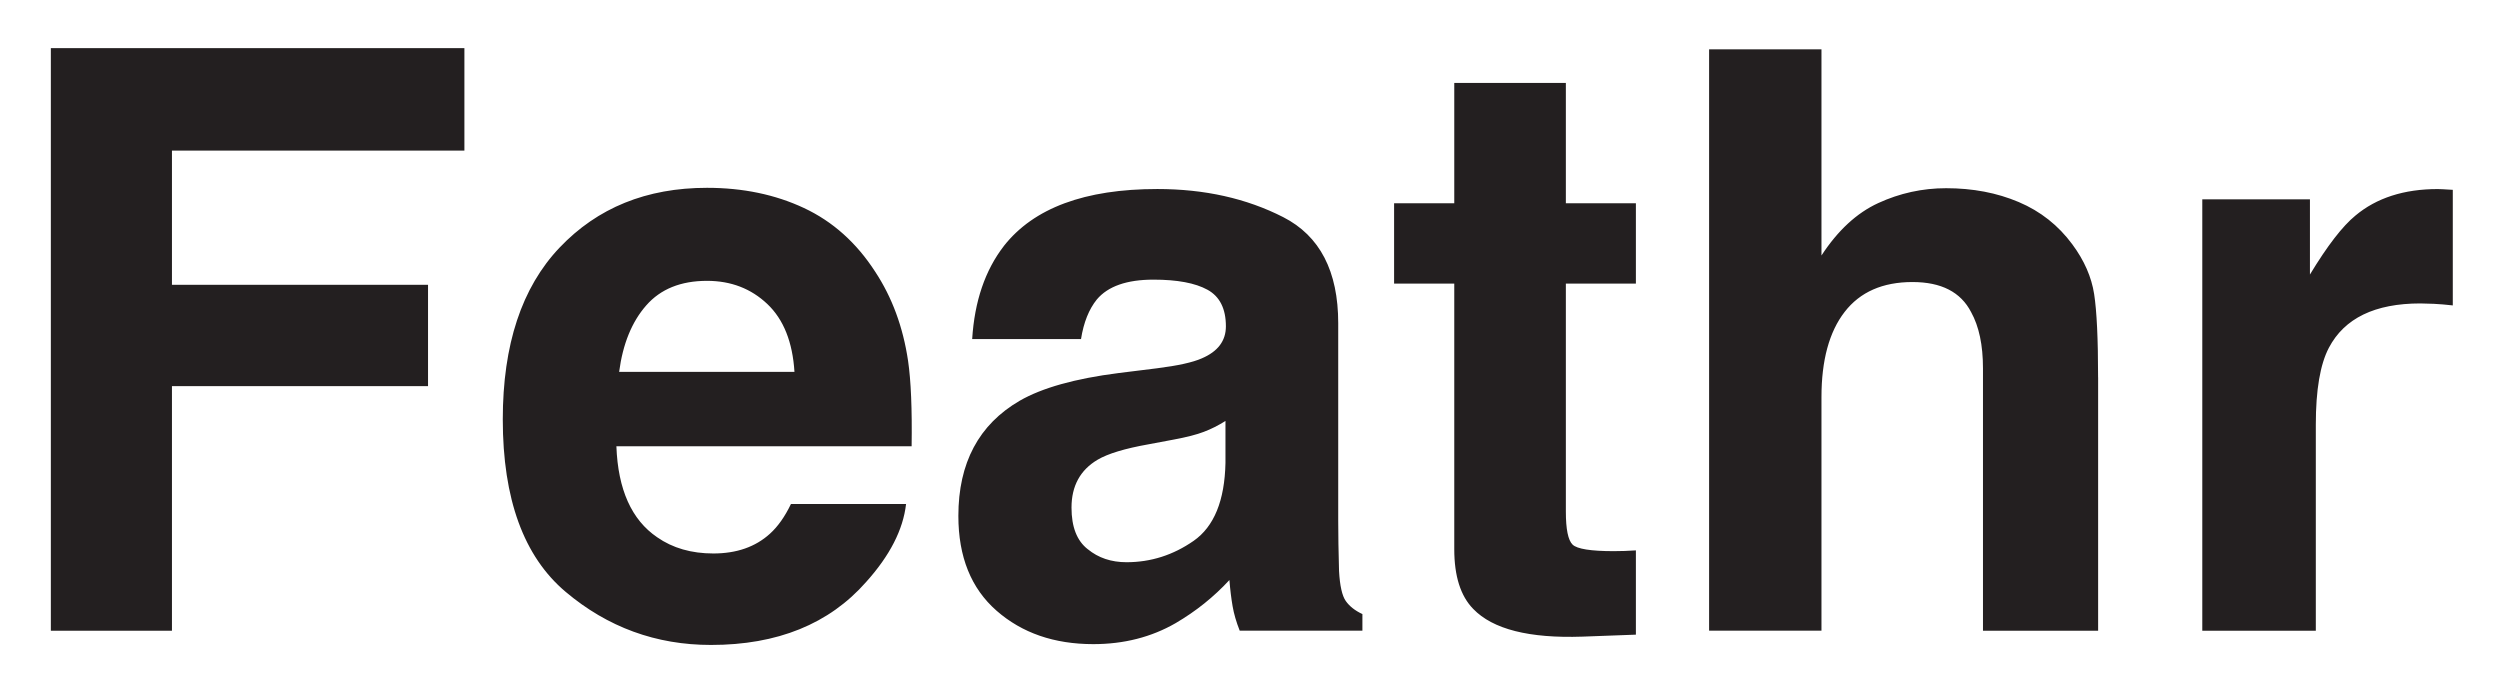
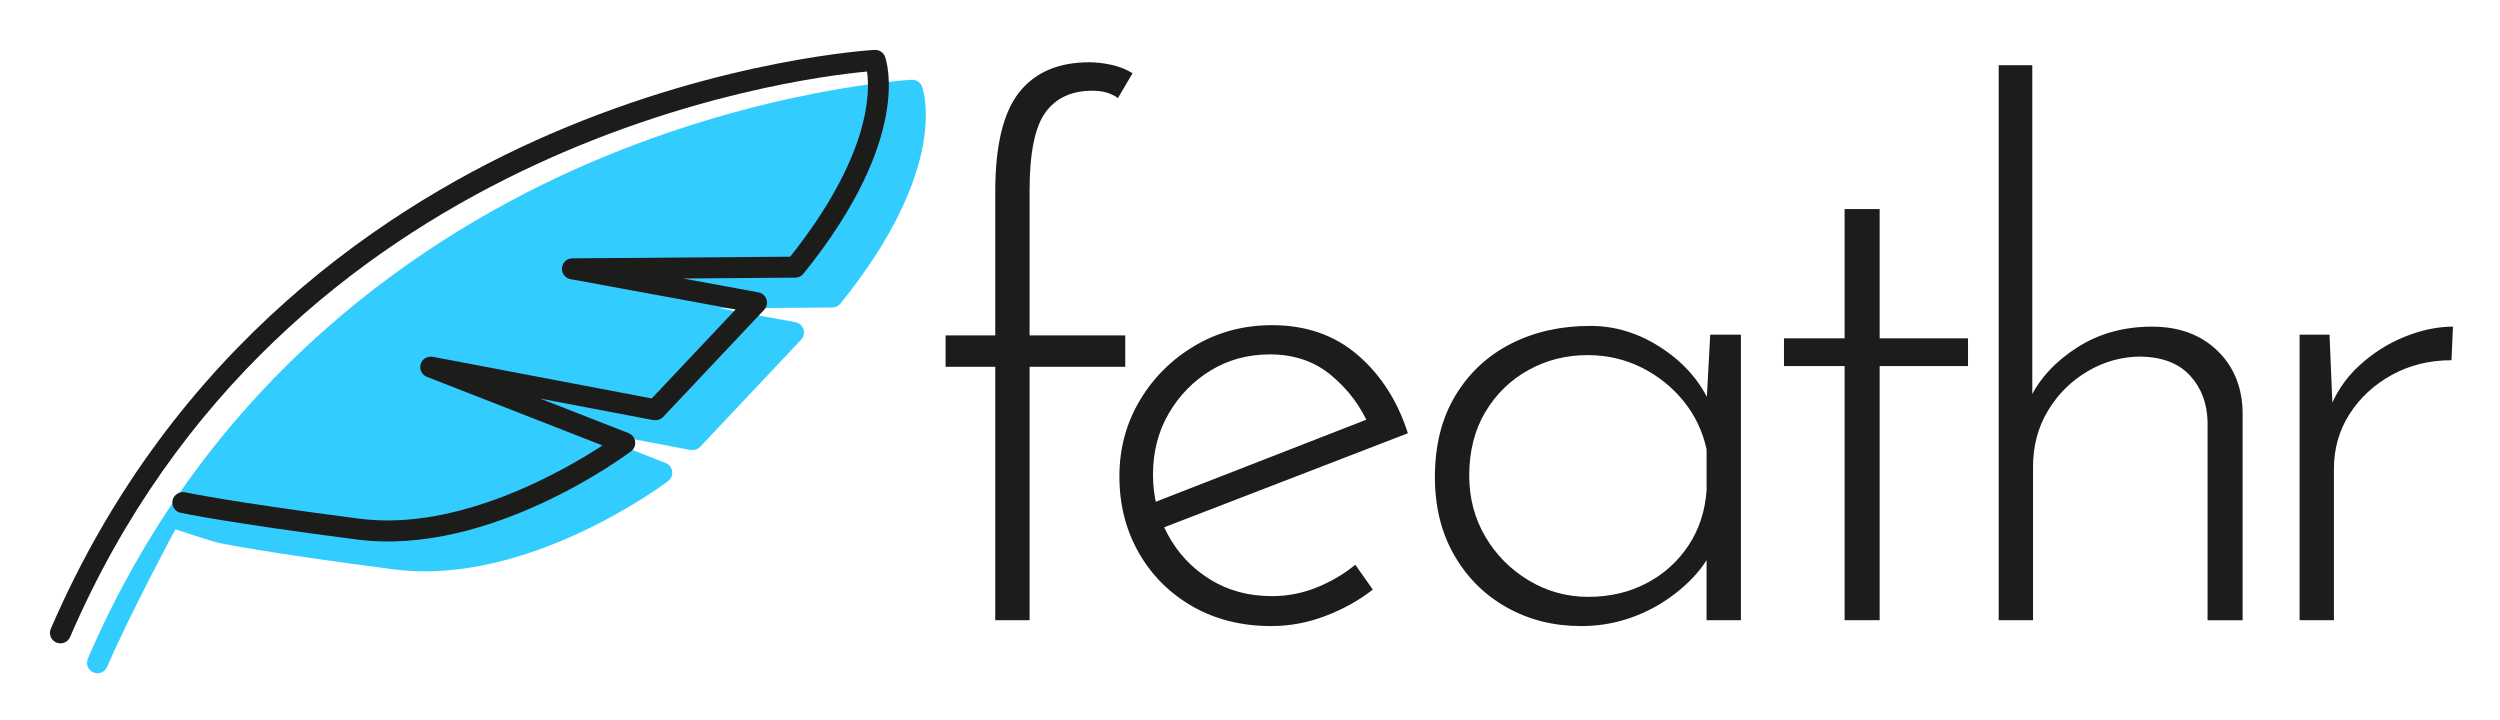
- <svg xmlns="http://www.w3.org/2000/svg" role="img" viewBox="0.51 1.26 64.61 17.86">
-   <path fill="#231f20" d="M12.512 5.153H4.954v3.468h6.618v2.618h-6.618v6.321H1.824V2.504h10.688v2.649zm11.414 9.134c-.075.661-.419 1.333-1.033 2.015-.954 1.084-2.291 1.626-4.009 1.626-1.418 0-2.67-.457-3.754-1.371-1.084-.913-1.626-2.4-1.626-4.459 0-1.929.489-3.409 1.468-4.439s2.248-1.545 3.81-1.545c.927 0 1.763.174 2.506.522s1.357.897 1.841 1.647c.436.661.719 1.428.849 2.301.075.512.106 1.248.092 2.209h-7.63c.041 1.118.392 1.902 1.054 2.352.402.28.886.419 1.452.419.6 0 1.088-.17 1.463-.511.204-.184.385-.44.542-.767h2.977zm-2.884-3.416c-.048-.771-.281-1.356-.701-1.754s-.939-.599-1.559-.599c-.675 0-1.199.211-1.57.634-.372.423-.606.996-.701 1.719h4.531zm5.411-3.253c.771-.982 2.093-1.473 3.968-1.473 1.221 0 2.305.243 3.253.727.947.484 1.421 1.398 1.421 2.741v5.113c0 .355.007.785.021 1.289.021.382.079.641.174.777.096.136.238.249.43.338v.429h-3.171c-.089-.225-.15-.436-.184-.634-.034-.197-.062-.422-.082-.675-.402.436-.866.808-1.391 1.115-.627.361-1.336.542-2.127.542-1.009 0-1.843-.288-2.5-.864-.658-.576-.987-1.393-.987-2.45 0-1.37.529-2.362 1.585-2.976.58-.334 1.432-.573 2.557-.716l.992-.123c.539-.068.924-.153 1.156-.256.416-.177.624-.453.624-.828 0-.457-.159-.772-.476-.946s-.782-.261-1.396-.261c-.688 0-1.176.171-1.463.512-.204.252-.341.593-.409 1.023h-2.813c.061-.975.334-1.776.818-2.403zm2.169 7.835c.273.225.607.337 1.002.337.627 0 1.205-.184 1.734-.552.528-.368.803-1.04.823-2.015v-1.084c-.184.116-.37.21-.558.281-.187.072-.445.138-.772.199l-.655.123c-.614.109-1.053.242-1.319.399-.45.266-.675.679-.675 1.238 0 .498.139.856.419 1.074zm14.166.031v2.178l-1.38.051c-1.378.048-2.319-.191-2.824-.716-.327-.334-.49-.849-.49-1.544V8.59h-1.555V6.513h1.555V3.404h2.884v3.109h1.81v2.076h-1.81v5.892c0 .456.058.741.174.854.115.112.47.169 1.063.169.089 0 .183-.002.282-.005s.196-.008.291-.015zm11.946-4.47v6.546h-2.976v-6.781c0-.6-.102-1.084-.307-1.453-.267-.518-.771-.777-1.514-.777-.771 0-1.356.257-1.754.772-.399.515-.599 1.25-.599 2.204v6.034h-2.904V2.535h2.904v5.328c.423-.648.913-1.1 1.468-1.355.556-.256 1.141-.384 1.754-.384.688 0 1.314.119 1.877.358.563.239 1.024.604 1.385 1.094.308.416.495.844.563 1.284s.102 1.158.102 2.153zm8.326-1.912c-1.172 0-1.961.382-2.362 1.145-.226.43-.338 1.091-.338 1.985v5.328h-2.934V6.411h2.782v1.944c.45-.743.842-1.251 1.176-1.524.545-.456 1.255-.685 2.126-.685.056 0 .101.002.139.005s.122.009.251.015v2.987c-.183-.021-.348-.034-.491-.041-.143-.006-.26-.01-.348-.01z" />
+ <svg xmlns="http://www.w3.org/2000/svg" role="img" viewBox="-0.13 -0.13 292.76 84.26">
+   <defs>
+     <style>.cls-1{fill:#1c1c1a}</style>
+   </defs>
+   <path fill="#3cf" d="M106.631 9.211c-.172.009-17.457.987-37.85 9.791-18.841 8.133-44.307 24.797-58.624 57.993-.269.623.018 1.346.641 1.614a1.218 1.218 0 0 0 .278.083c.547.095 1.107-.192 1.336-.724 2.753-6.384 8-16.11 8-16.11s4.313 1.424 4.94 1.558c.223.048 5.64 1.196 20.679 3.133 15.481 1.994 31.404-9.833 32.075-10.337.356-.268.539-.707.478-1.149-.061-.441-.356-.815-.77-.977l-10.351-4.044 13.264 2.524c.426.048.836-.059 1.124-.364l11.835-12.552c.309-.328.414-.798.274-1.225-.14-.428-.503-.745-.945-.826l-8.822-1.62 13.148-.1c.368-.003.715-.17.946-.456 12.873-15.929 9.699-25.035 9.557-25.415-.186-.502-.677-.827-1.215-.798l-0.0 0z" />
+   <path d="M102.296 5.712c-.172.009-17.457.987-37.85 9.791-18.841 8.133-44.307 24.797-58.624 57.993-.269.623.018 1.346.641 1.614a1.218 1.218 0 0 0 .278.083c.547.095 1.107-.192 1.336-.724C33.036 16.602 92.846 9.036 101.401 8.248c.363 2.435.393 9.875-8.997 21.681l-25.51.194c-.633.005-1.159.49-1.215 1.122-.055.631.379 1.2 1.002 1.315l19.334 3.551-9.824 10.419-25.654-4.882c-.633-.084-1.235.257-1.41.867-.176.609.142 1.253.733 1.484l20.565 8.035c-4.589 2.992-16.873 10.068-28.415 8.582-14.909-1.921-20.423-3.087-20.477-3.098-.642-.119-1.316.28-1.458.944s.28 1.316.943 1.458c.223.048 5.64 1.196 20.679 3.133 15.481 1.994 31.404-9.833 32.075-10.337.356-.268.539-.707.478-1.149-.061-.441-.356-.815-.77-.977l-10.351-4.044 13.264 2.524c.426.048.836-.059 1.124-.364l11.835-12.552c.309-.328.414-.798.274-1.225-.14-.428-.503-.745-.945-.826l-8.822-1.62 13.148-.1c.368-.003.715-.17.946-.456 12.873-15.929 9.699-25.035 9.557-25.415-.186-.502-.677-.827-1.215-.798z" class="cls-1" />
+   <path d="M116.418 72.501V42.824h-5.816v-3.677h5.816V22.3c0-5.36.926-9.223 2.78-11.589 1.852-2.365 4.603-3.55 8.253-3.55.798 0 1.653.101 2.566.299.911.201 1.738.528 2.48.984l-1.711 2.907c-.399-.284-.842-.497-1.325-.641-.486-.142-1.041-.214-1.668-.214-2.452 0-4.291.854-5.516 2.566-1.227 1.71-1.839 4.761-1.839 9.151v16.933h11.204v3.677h-11.204v29.677h-4.02zm32.327.684c-3.479 0-6.558-.77-9.237-2.309-2.681-1.54-4.776-3.635-6.286-6.287-1.511-2.65-2.266-5.629-2.266-8.937 0-3.249.797-6.214 2.394-8.894 1.596-2.68 3.748-4.817 6.457-6.415 2.707-1.595 5.716-2.394 9.023-2.394 3.99 0 7.34 1.169 10.049 3.506 2.707 2.34 4.661 5.389 5.858 9.152l-29.249 11.288-1.197-2.907 26.769-10.434-.855 1.197c-.97-2.279-2.437-4.246-4.405-5.9s-4.377-2.48-7.226-2.48c-2.566 0-4.875.627-6.928 1.882-2.052 1.253-3.692 2.937-4.918 5.045-1.227 2.111-1.839 4.505-1.839 7.185 0 2.508.584 4.847 1.753 7.012 1.168 2.168 2.808 3.907 4.918 5.218 2.109 1.313 4.533 1.967 7.27 1.967 1.824 0 3.577-.343 5.26-1.027 1.681-.684 3.177-1.567 4.49-2.65l2.052 2.907c-1.596 1.255-3.435 2.281-5.516 3.079-2.082.798-4.205 1.197-6.371 1.197zm36.262 0c-3.193 0-6.087-.726-8.681-2.181-2.595-1.454-4.647-3.492-6.158-6.116-1.511-2.621-2.266-5.671-2.266-9.151 0-3.706.797-6.884 2.394-9.536 1.596-2.65 3.763-4.674 6.5-6.072 2.737-1.397 5.844-2.095 9.322-2.095 2.963 0 5.773.884 8.424 2.652 2.652 1.768 4.547 3.991 5.688 6.671l-.599 1.197.513-9.494h3.592v33.44h-4.02V62.153l.856 1.539c-.4 1.141-1.084 2.267-2.053 3.378-.97 1.113-2.153 2.139-3.549 3.079-1.398.942-2.937 1.684-4.618 2.225-1.683.541-3.464.812-5.346.812zm.855-3.422c2.508 0 4.775-.525 6.799-1.581 2.023-1.055 3.663-2.524 4.918-4.405 1.253-1.882 1.967-4.047 2.138-6.499v-4.789c-.457-2.109-1.355-3.991-2.694-5.645-1.34-1.654-2.98-2.965-4.918-3.935-1.939-.968-4.049-1.454-6.328-1.454-2.51 0-4.819.586-6.928 1.754-2.11 1.169-3.792 2.809-5.045 4.918-1.255 2.109-1.882 4.589-1.882 7.441 0 2.622.627 5.003 1.882 7.14 1.253 2.139 2.95 3.849 5.088 5.132s4.461 1.924 6.97 1.924zm30.018-45.413h4.105v15.139h10.348v3.249h-10.348v29.763h-4.105V42.739h-7.099v-3.249h7.099V24.351zm18.045 48.15V7.504h3.934v40.452l-.256-1.454c1.14-2.337 2.979-4.318 5.516-5.944 2.536-1.624 5.459-2.437 8.767-2.437 3.135 0 5.673.928 7.611 2.78 1.938 1.854 2.936 4.262 2.993 7.227v24.374h-4.105v-23.262c-.058-2.167-.742-3.963-2.053-5.388-1.312-1.425-3.221-2.167-5.73-2.225-2.224 0-4.306.571-6.243 1.71-1.939 1.141-3.493 2.681-4.661 4.619-1.169 1.939-1.753 4.134-1.753 6.585v17.96h-4.02zm38.742-33.44l.427 10.264-.513-1.283c.74-2.053 1.91-3.819 3.507-5.303 1.596-1.481 3.378-2.621 5.345-3.42 1.967-.798 3.862-1.197 5.688-1.197l-.171 3.933c-2.565 0-4.89.572-6.97 1.712-2.082 1.141-3.735 2.666-4.96 4.575-1.227 1.911-1.839 4.063-1.839 6.457v17.703h-4.02V39.061h3.507z" class="cls-1" />
</svg>
